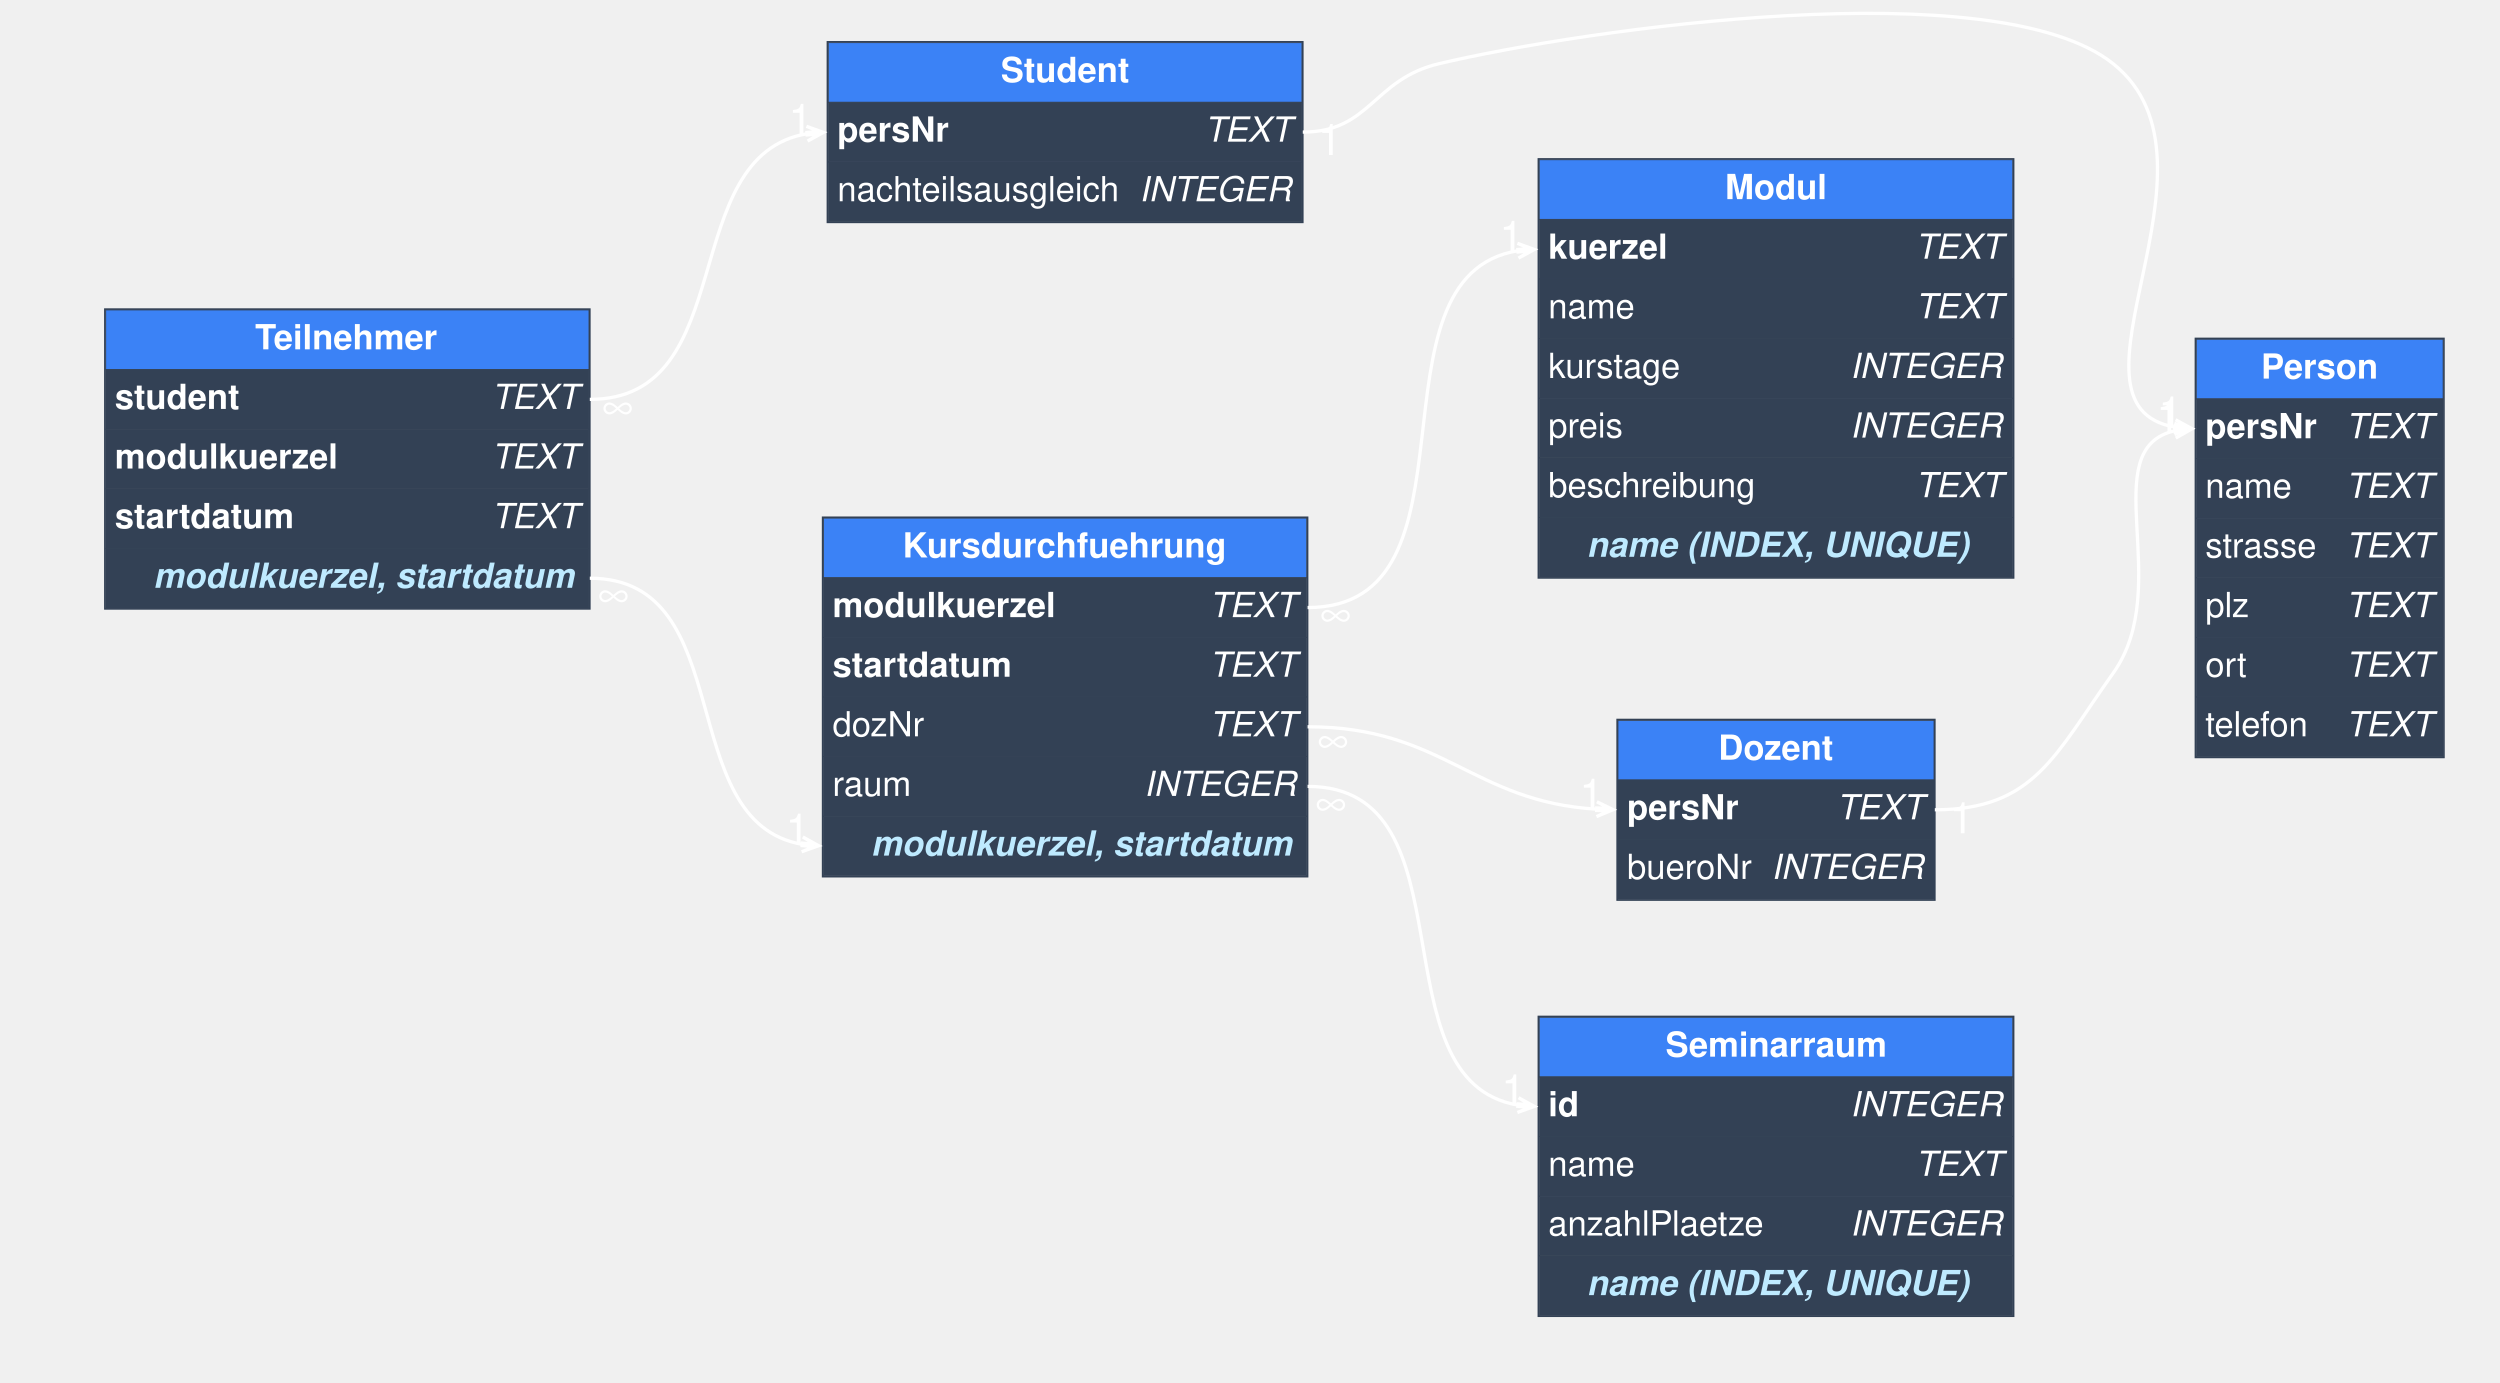
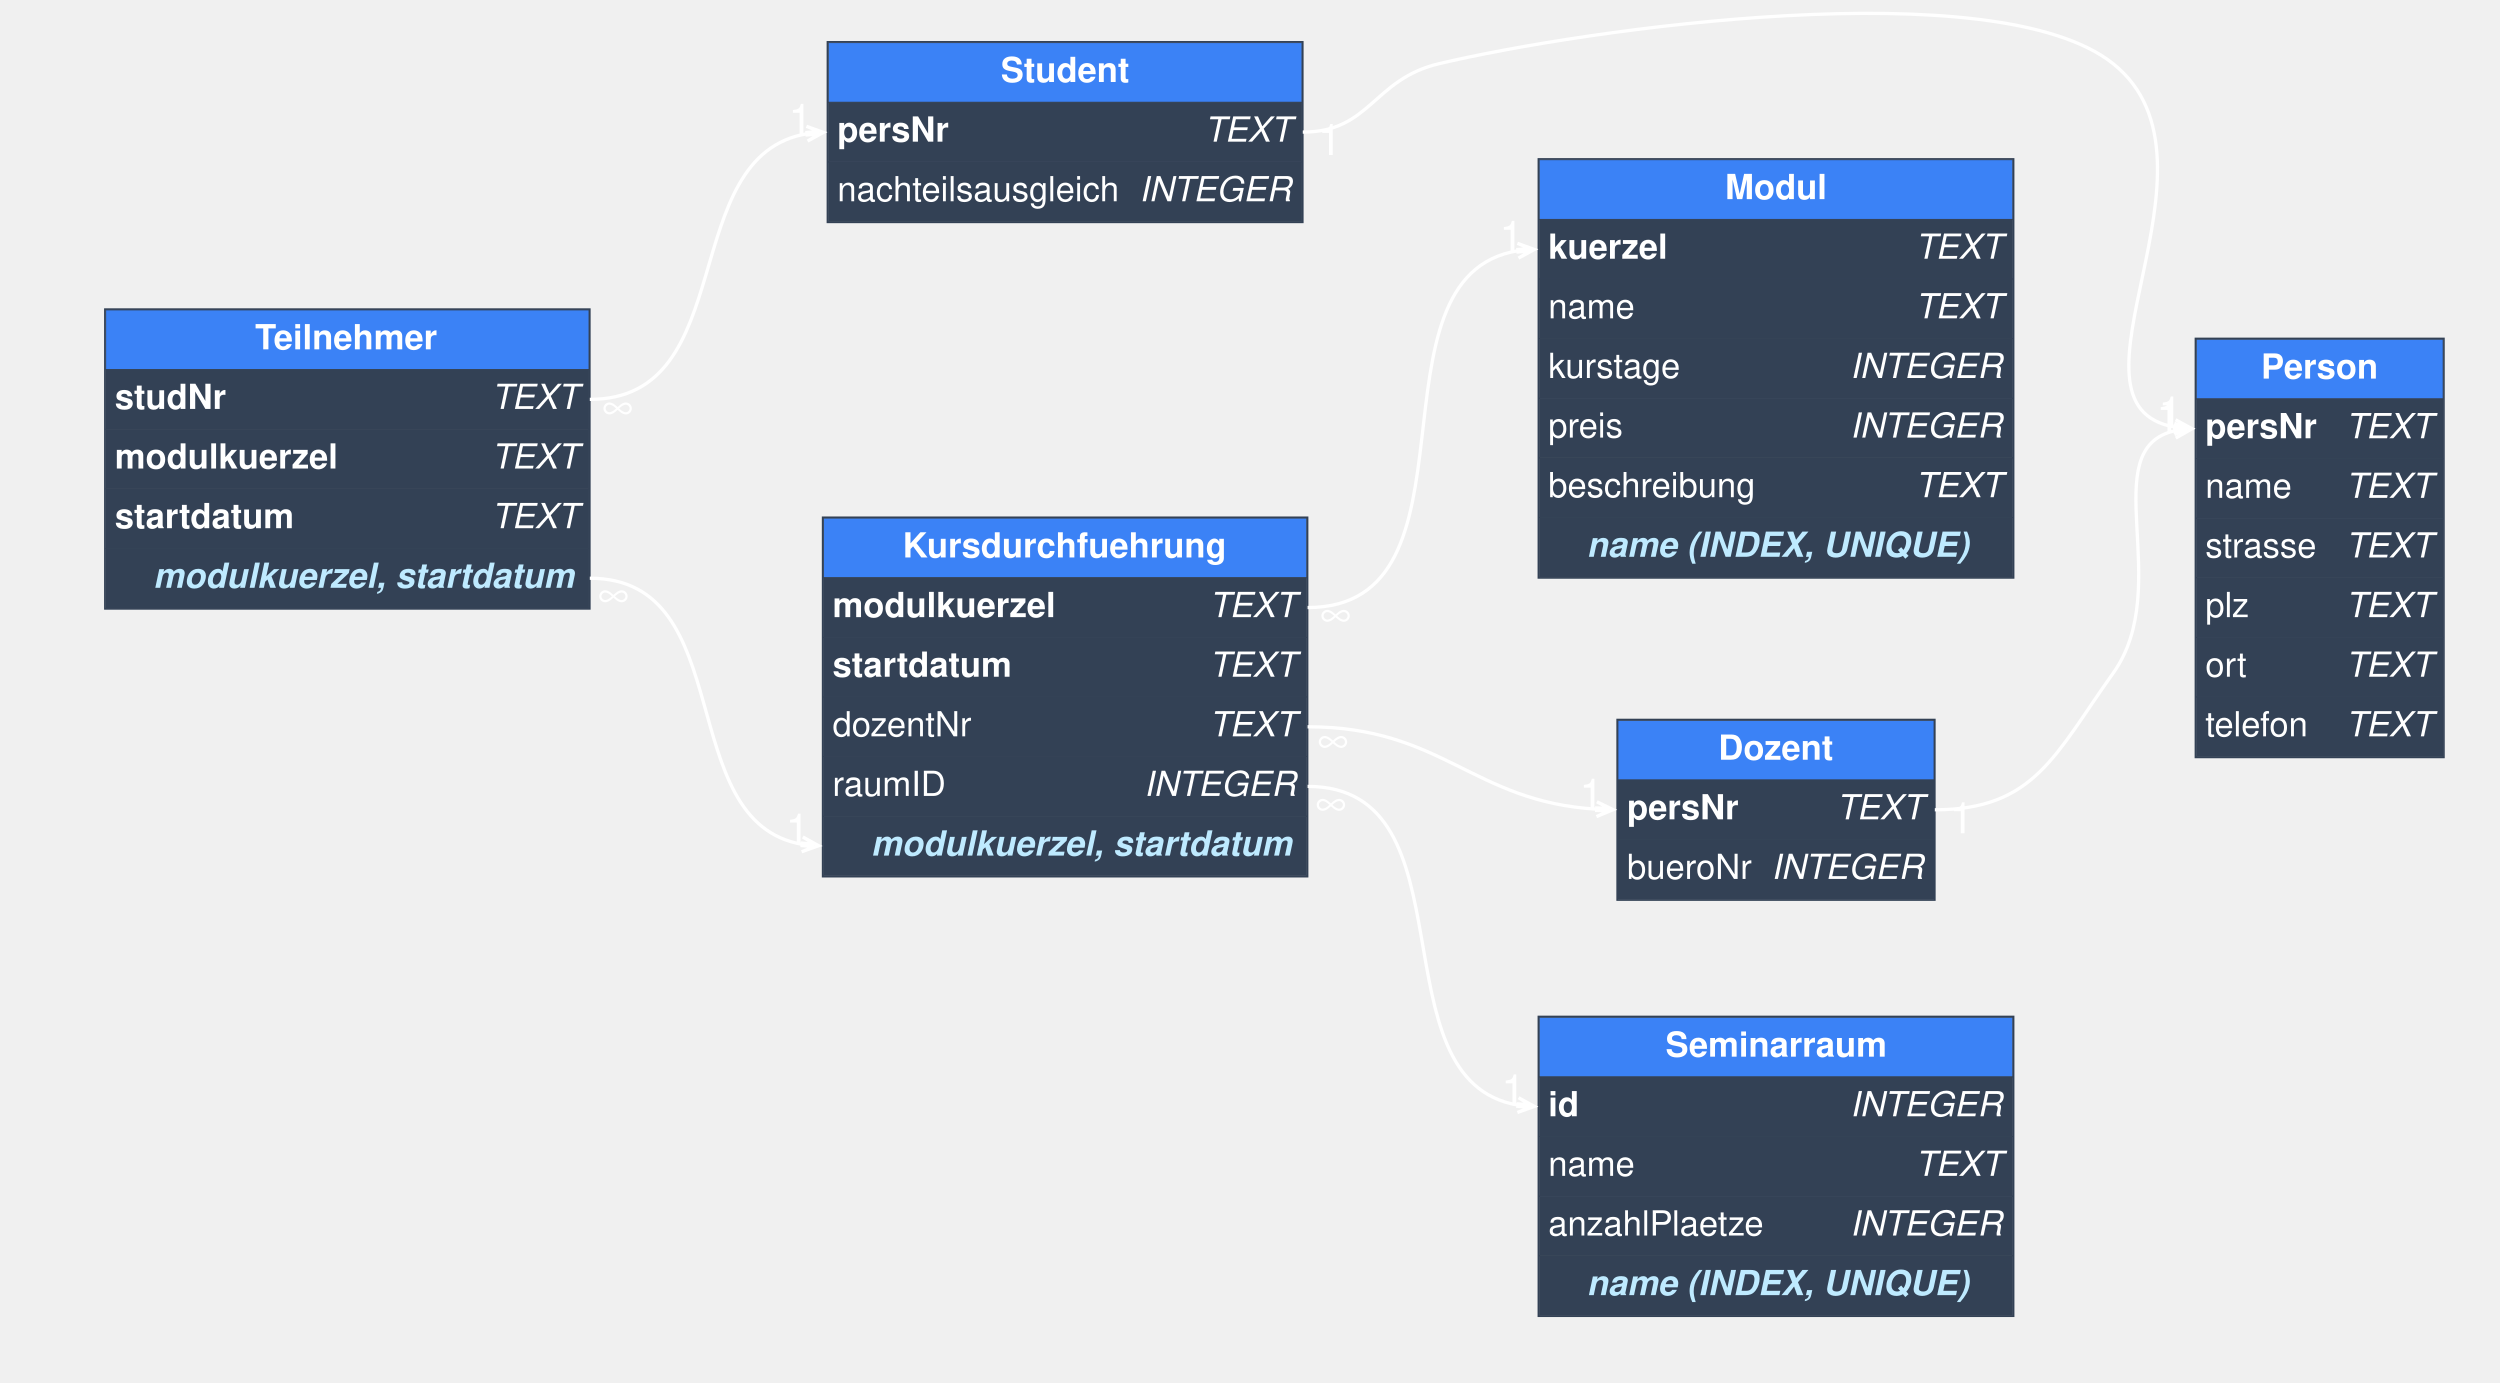
<svg xmlns="http://www.w3.org/2000/svg" width="3036pt" height="1679pt" viewBox="0.00 0.00 3036.00 1679.00">
  <g id="graph0" class="graph" transform="scale(1 1) rotate(0) translate(4 1675.21)">
    <g id="Person" class="node">
      <ellipse fill="none" stroke="black" stroke-width="0" cx="2813.02" cy="-1009.8" rx="214.77" ry="361.19" />
      <polygon fill="#3b82f6" stroke="none" points="2663.15,-1190.8 2663.15,-1263.2 2962.89,-1263.2 2962.89,-1190.8 2663.15,-1190.8" />
      <polygon fill="none" stroke="#334155" points="2663.15,-1190.8 2663.15,-1263.2 2962.89,-1263.2 2962.89,-1190.8 2663.15,-1190.8" />
      <text xml:space="preserve" text-anchor="start" x="2741.83" y="-1215.4" font-family="Helvetica,sans-Serif" font-weight="bold" font-size="42.00" fill="#ffffff">Person</text>
      <polygon fill="#334155" stroke="none" points="2663.15,-1118.4 2663.15,-1190.8 2962.89,-1190.8 2962.89,-1118.4 2663.15,-1118.4" />
      <polygon fill="none" stroke="#334155" points="2663.15,-1118.4 2663.15,-1190.8 2962.89,-1190.8 2962.89,-1118.4 2663.15,-1118.4" />
      <text xml:space="preserve" text-anchor="start" x="2674.15" y="-1143" font-family="Helvetica,sans-Serif" font-weight="bold" font-size="42.00" fill="#ffffff">persNr</text>
      <text xml:space="preserve" text-anchor="start" x="2809.55" y="-1143" font-family="Helvetica,sans-Serif" font-weight="bold" font-size="42.00" fill="transparent">   </text>
      <text xml:space="preserve" text-anchor="start" x="2844.55" y="-1143" font-family="Helvetica,sans-Serif" font-style="italic" font-size="42.00" fill="#ffffff">TEXT</text>
      <polygon fill="#334155" stroke="none" points="2663.15,-1046 2663.15,-1118.4 2962.89,-1118.4 2962.89,-1046 2663.15,-1046" />
      <polygon fill="none" stroke="#334155" points="2663.15,-1046 2663.15,-1118.4 2962.89,-1118.4 2962.89,-1046 2663.15,-1046" />
      <text xml:space="preserve" text-anchor="start" x="2674.15" y="-1070.6" font-family="Helvetica,sans-Serif" font-size="42.00" fill="#ffffff">name</text>
      <text xml:space="preserve" text-anchor="start" x="2779.22" y="-1070.6" font-family="Helvetica,sans-Serif" font-size="42.00" fill="transparent">     </text>
      <text xml:space="preserve" text-anchor="start" x="2844.55" y="-1070.6" font-family="Helvetica,sans-Serif" font-style="italic" font-size="42.00" fill="#ffffff">TEXT</text>
      <polygon fill="#334155" stroke="none" points="2663.15,-973.6 2663.15,-1046 2962.89,-1046 2962.89,-973.6 2663.15,-973.6" />
      <polygon fill="none" stroke="#334155" points="2663.15,-973.6 2663.15,-1046 2962.89,-1046 2962.89,-973.6 2663.15,-973.6" />
      <text xml:space="preserve" text-anchor="start" x="2674.15" y="-998.2" font-family="Helvetica,sans-Serif" font-size="42.00" fill="#ffffff">strasse</text>
      <text xml:space="preserve" text-anchor="start" x="2809.53" y="-998.2" font-family="Helvetica,sans-Serif" font-size="42.00" fill="transparent">  </text>
      <text xml:space="preserve" text-anchor="start" x="2844.55" y="-998.2" font-family="Helvetica,sans-Serif" font-style="italic" font-size="42.00" fill="#ffffff">TEXT</text>
      <polygon fill="#334155" stroke="none" points="2663.15,-901.2 2663.15,-973.6 2962.89,-973.6 2962.89,-901.2 2663.15,-901.2" />
      <polygon fill="none" stroke="#334155" points="2663.15,-901.2 2663.15,-973.6 2962.89,-973.6 2962.89,-901.2 2663.15,-901.2" />
      <text xml:space="preserve" text-anchor="start" x="2674.15" y="-925.8" font-family="Helvetica,sans-Serif" font-size="42.00" fill="#ffffff">plz</text>
      <text xml:space="preserve" text-anchor="start" x="2727.84" y="-925.8" font-family="Helvetica,sans-Serif" font-size="42.00" fill="transparent">      </text>
      <text xml:space="preserve" text-anchor="start" x="2844.55" y="-925.8" font-family="Helvetica,sans-Serif" font-style="italic" font-size="42.00" fill="#ffffff">TEXT</text>
      <polygon fill="#334155" stroke="none" points="2663.15,-828.8 2663.15,-901.2 2962.89,-901.2 2962.89,-828.8 2663.15,-828.8" />
      <polygon fill="none" stroke="#334155" points="2663.15,-828.8 2663.15,-901.2 2962.89,-901.2 2962.89,-828.8 2663.15,-828.8" />
      <text xml:space="preserve" text-anchor="start" x="2674.15" y="-853.4" font-family="Helvetica,sans-Serif" font-size="42.00" fill="#ffffff">ort</text>
      <text xml:space="preserve" text-anchor="start" x="2723.17" y="-853.4" font-family="Helvetica,sans-Serif" font-size="42.00" fill="transparent">      </text>
      <text xml:space="preserve" text-anchor="start" x="2844.55" y="-853.4" font-family="Helvetica,sans-Serif" font-style="italic" font-size="42.00" fill="#ffffff">TEXT</text>
      <polygon fill="#334155" stroke="none" points="2663.15,-756.4 2663.15,-828.8 2962.89,-828.8 2962.89,-756.4 2663.15,-756.4" />
      <polygon fill="none" stroke="#334155" points="2663.15,-756.4 2663.15,-828.8 2962.89,-828.8 2962.89,-756.4 2663.15,-756.4" />
      <text xml:space="preserve" text-anchor="start" x="2674.15" y="-781" font-family="Helvetica,sans-Serif" font-size="42.00" fill="#ffffff">telefon</text>
      <text xml:space="preserve" text-anchor="start" x="2800.26" y="-781" font-family="Helvetica,sans-Serif" font-size="42.00" fill="transparent">  </text>
      <text xml:space="preserve" text-anchor="start" x="2844.55" y="-781" font-family="Helvetica,sans-Serif" font-style="italic" font-size="42.00" fill="#ffffff">TEXT</text>
      <polygon fill="none" stroke="#334155" stroke-width="2" points="2662.15,-755.4 2662.15,-1264.2 2963.89,-1264.2 2963.89,-755.4 2662.15,-755.4" />
    </g>
    <g id="Seminarraum" class="node">
      <ellipse fill="none" stroke="black" stroke-width="0" cx="2152.77" cy="-258.8" rx="409.48" ry="258.8" />
      <polygon fill="#3b82f6" stroke="none" points="1865.22,-367.4 1865.22,-439.8 2440.31,-439.8 2440.31,-367.4 1865.22,-367.4" />
      <polygon fill="none" stroke="#334155" points="1865.22,-367.4 1865.22,-439.8 2440.31,-439.8 2440.31,-367.4 1865.22,-367.4" />
      <text xml:space="preserve" text-anchor="start" x="2018.54" y="-392" font-family="Helvetica,sans-Serif" font-weight="bold" font-size="42.00" fill="#ffffff">Seminarraum</text>
      <polygon fill="#334155" stroke="none" points="1865.22,-295 1865.22,-367.4 2440.31,-367.4 2440.31,-295 1865.22,-295" />
      <polygon fill="none" stroke="#334155" points="1865.22,-295 1865.22,-367.4 2440.31,-367.4 2440.31,-295 1865.22,-295" />
      <text xml:space="preserve" text-anchor="start" x="1876.22" y="-319.6" font-family="Helvetica,sans-Serif" font-weight="bold" font-size="42.00" fill="#ffffff">id</text>
      <text xml:space="preserve" text-anchor="start" x="1913.54" y="-319.6" font-family="Helvetica,sans-Serif" font-weight="bold" font-size="42.00" fill="transparent">             </text>
      <text xml:space="preserve" text-anchor="start" x="2242.63" y="-319.6" font-family="Helvetica,sans-Serif" font-style="italic" font-size="42.00" fill="#ffffff">INTEGER</text>
      <polygon fill="#334155" stroke="none" points="1865.22,-222.6 1865.22,-295 2440.31,-295 2440.31,-222.6 1865.22,-222.6" />
      <polygon fill="none" stroke="#334155" points="1865.22,-222.6 1865.22,-295 2440.31,-295 2440.31,-222.6 1865.22,-222.6" />
      <text xml:space="preserve" text-anchor="start" x="1876.22" y="-247.2" font-family="Helvetica,sans-Serif" font-size="42.00" fill="#ffffff">name</text>
      <text xml:space="preserve" text-anchor="start" x="1981.28" y="-247.2" font-family="Helvetica,sans-Serif" font-size="42.00" fill="transparent">           </text>
      <text xml:space="preserve" text-anchor="start" x="2321.98" y="-247.2" font-family="Helvetica,sans-Serif" font-style="italic" font-size="42.00" fill="#ffffff">TEXT</text>
      <polygon fill="#334155" stroke="none" points="1865.22,-150.2 1865.22,-222.6 2440.31,-222.6 2440.31,-150.2 1865.22,-150.2" />
      <polygon fill="none" stroke="#334155" points="1865.22,-150.2 1865.22,-222.6 2440.31,-222.6 2440.31,-150.2 1865.22,-150.2" />
      <text xml:space="preserve" text-anchor="start" x="1876.22" y="-174.8" font-family="Helvetica,sans-Serif" font-size="42.00" fill="#ffffff">anzahlPlaetze</text>
      <text xml:space="preserve" text-anchor="start" x="2140.07" y="-174.8" font-family="Helvetica,sans-Serif" font-size="42.00" fill="transparent">  </text>
      <text xml:space="preserve" text-anchor="start" x="2242.63" y="-174.8" font-family="Helvetica,sans-Serif" font-style="italic" font-size="42.00" fill="#ffffff">INTEGER</text>
      <polygon fill="#334155" stroke="none" points="1865.22,-77.8 1865.22,-150.2 2440.31,-150.2 2440.31,-77.8 1865.22,-77.8" />
      <polygon fill="none" stroke="#334155" points="1865.22,-77.8 1865.22,-150.2 2440.31,-150.2 2440.31,-77.8 1865.22,-77.8" />
      <text xml:space="preserve" text-anchor="start" x="1876.22" y="-102.4" font-family="Helvetica,sans-Serif" font-style="italic" font-size="42.00" fill="#BEEAFF" font-weight="bold">    name (INDEX, UNIQUE)    </text>
      <polygon fill="none" stroke="#334155" stroke-width="2" points="1864.22,-76.8 1864.22,-440.8 2441.31,-440.8 2441.31,-76.8 1864.22,-76.8" />
    </g>
    <g id="Student" class="node">
      <ellipse fill="none" stroke="black" stroke-width="0" cx="1289.46" cy="-1514.8" rx="409.58" ry="156.41" />
      <polygon fill="#3b82f6" stroke="none" points="1001.84,-1551 1001.84,-1623.4 1577.08,-1623.4 1577.08,-1551 1001.84,-1551" />
      <polygon fill="none" stroke="#334155" points="1001.84,-1551 1001.84,-1623.4 1577.08,-1623.4 1577.08,-1551 1001.84,-1551" />
      <text xml:space="preserve" text-anchor="start" x="1211.31" y="-1575.6" font-family="Helvetica,sans-Serif" font-weight="bold" font-size="42.00" fill="#ffffff">Student</text>
      <polygon fill="#334155" stroke="none" points="1001.84,-1478.6 1001.84,-1551 1577.08,-1551 1577.08,-1478.6 1001.84,-1478.6" />
      <polygon fill="none" stroke="#334155" points="1001.84,-1478.6 1001.84,-1551 1577.08,-1551 1577.08,-1478.6 1001.84,-1478.6" />
      <text xml:space="preserve" text-anchor="start" x="1012.84" y="-1503.2" font-family="Helvetica,sans-Serif" font-weight="bold" font-size="42.00" fill="#ffffff">persNr</text>
      <text xml:space="preserve" text-anchor="start" x="1148.24" y="-1503.2" font-family="Helvetica,sans-Serif" font-weight="bold" font-size="42.00" fill="transparent">              </text>
      <text xml:space="preserve" text-anchor="start" x="1458.74" y="-1503.2" font-family="Helvetica,sans-Serif" font-style="italic" font-size="42.00" fill="#ffffff">TEXT</text>
      <polygon fill="#334155" stroke="none" points="1001.84,-1406.2 1001.84,-1478.6 1577.08,-1478.6 1577.08,-1406.2 1001.84,-1406.2" />
      <polygon fill="none" stroke="#334155" points="1001.84,-1406.2 1001.84,-1478.6 1577.08,-1478.6 1577.08,-1406.2 1001.84,-1406.2" />
      <text xml:space="preserve" text-anchor="start" x="1012.84" y="-1430.8" font-family="Helvetica,sans-Serif" font-size="42.00" fill="#ffffff">nachteilsausgleich</text>
      <text xml:space="preserve" text-anchor="start" x="1356.06" y="-1430.8" font-family="Helvetica,sans-Serif" font-size="42.00" fill="transparent">  </text>
      <text xml:space="preserve" text-anchor="start" x="1379.4" y="-1430.8" font-family="Helvetica,sans-Serif" font-style="italic" font-size="42.00" fill="#ffffff">INTEGER</text>
      <polygon fill="none" stroke="#334155" stroke-width="2" points="1000.84,-1405.2 1000.84,-1624.4 1578.08,-1624.4 1578.08,-1405.2 1000.84,-1405.2" />
    </g>
    <g id="edge1" class="edge">
      <path fill="none" stroke="#ffffff" stroke-width="4" d="M1578.08,-1514.8C1660.25,-1514.8 1663.33,-1578.85 1743.28,-1597.8 1920.37,-1639.79 2420.11,-1711.46 2562.25,-1597.8 2712.86,-1477.36 2482.72,-1182.7 2637.66,-1156.47" />
      <polygon fill="#29235c" stroke="#ffffff" stroke-width="4" points="2657.29,-1154.97 2638.04,-1165.47 2652.3,-1156.86 2637.47,-1157.99 2637.35,-1156.5 2637.24,-1155 2652.07,-1153.87 2636.67,-1147.52 2657.29,-1154.97" />
      <text xml:space="preserve" text-anchor="middle" x="2631.65" y="-1156.17" font-family="Helvetica,sans-Serif" font-size="52.00" fill="#ffffff">1</text>
      <text xml:space="preserve" text-anchor="middle" x="1610.89" y="-1487.01" font-family="Helvetica,sans-Serif" font-size="52.00" fill="#ffffff">1</text>
    </g>
    <g id="Dozent" class="node">
      <ellipse fill="none" stroke="black" stroke-width="0" cx="2152.77" cy="-691.8" rx="274.19" ry="156.41" />
      <polygon fill="#3b82f6" stroke="none" points="1960.89,-728 1960.89,-800.4 2344.64,-800.4 2344.64,-728 1960.89,-728" />
      <polygon fill="none" stroke="#334155" points="1960.89,-728 1960.89,-800.4 2344.64,-800.4 2344.64,-728 1960.89,-728" />
      <text xml:space="preserve" text-anchor="start" x="2082.77" y="-752.6" font-family="Helvetica,sans-Serif" font-weight="bold" font-size="42.00" fill="#ffffff">Dozent</text>
      <polygon fill="#334155" stroke="none" points="1960.89,-655.6 1960.89,-728 2344.64,-728 2344.64,-655.6 1960.89,-655.6" />
      <polygon fill="none" stroke="#334155" points="1960.89,-655.6 1960.89,-728 2344.64,-728 2344.64,-655.6 1960.89,-655.6" />
      <text xml:space="preserve" text-anchor="start" x="1971.89" y="-680.2" font-family="Helvetica,sans-Serif" font-weight="bold" font-size="42.00" fill="#ffffff">persNr</text>
      <text xml:space="preserve" text-anchor="start" x="2107.28" y="-680.2" font-family="Helvetica,sans-Serif" font-weight="bold" font-size="42.00" fill="transparent">   </text>
      <text xml:space="preserve" text-anchor="start" x="2226.31" y="-680.2" font-family="Helvetica,sans-Serif" font-style="italic" font-size="42.00" fill="#ffffff">TEXT</text>
      <polygon fill="#334155" stroke="none" points="1960.89,-583.2 1960.89,-655.6 2344.64,-655.6 2344.64,-583.2 1960.89,-583.2" />
      <polygon fill="none" stroke="#334155" points="1960.89,-583.2 1960.89,-655.6 2344.64,-655.6 2344.64,-583.2 1960.89,-583.2" />
      <text xml:space="preserve" text-anchor="start" x="1971.89" y="-607.8" font-family="Helvetica,sans-Serif" font-size="42.00" fill="#ffffff">bueroNr</text>
      <text xml:space="preserve" text-anchor="start" x="2123.62" y="-607.8" font-family="Helvetica,sans-Serif" font-size="42.00" fill="transparent">  </text>
      <text xml:space="preserve" text-anchor="start" x="2146.96" y="-607.8" font-family="Helvetica,sans-Serif" font-style="italic" font-size="42.00" fill="#ffffff">INTEGER</text>
      <polygon fill="none" stroke="#334155" stroke-width="2" points="1959.89,-582.2 1959.89,-801.4 2345.64,-801.4 2345.64,-582.2 1959.89,-582.2" />
    </g>
    <g id="edge2" class="edge">
      <path fill="none" stroke="#ffffff" stroke-width="4" d="M2345.64,-691.8C2466.93,-691.8 2491.7,-759.14 2562.25,-857.8 2637.75,-963.39 2538.26,-1130.18 2637.41,-1152.18" />
      <polygon fill="#29235c" stroke="#ffffff" stroke-width="4" points="2657.3,-1154.13 2636.52,-1161.13 2652.06,-1155.12 2637.25,-1153.67 2637.4,-1152.18 2637.54,-1150.68 2652.35,-1152.13 2638.28,-1143.22 2657.3,-1154.13" />
      <text xml:space="preserve" text-anchor="middle" x="2629.14" y="-1150.63" font-family="Helvetica,sans-Serif" font-size="52.00" fill="#ffffff">1</text>
      <text xml:space="preserve" text-anchor="middle" x="2378.18" y="-663.3" font-family="Helvetica,sans-Serif" font-size="52.00" fill="#ffffff">1</text>
    </g>
    <g id="Modul" class="node">
      <ellipse fill="none" stroke="black" stroke-width="0" cx="2152.77" cy="-1227.8" rx="409.48" ry="361.19" />
      <polygon fill="#3b82f6" stroke="none" points="1865.22,-1408.8 1865.22,-1481.2 2440.31,-1481.2 2440.31,-1408.8 1865.22,-1408.8" />
      <polygon fill="none" stroke="#334155" points="1865.22,-1408.8 1865.22,-1481.2 2440.31,-1481.2 2440.31,-1408.8 1865.22,-1408.8" />
      <text xml:space="preserve" text-anchor="start" x="2090.95" y="-1433.4" font-family="Helvetica,sans-Serif" font-weight="bold" font-size="42.00" fill="#ffffff">Modul</text>
      <polygon fill="#334155" stroke="none" points="1865.22,-1336.4 1865.22,-1408.8 2440.31,-1408.8 2440.31,-1336.4 1865.22,-1336.4" />
      <polygon fill="none" stroke="#334155" points="1865.22,-1336.4 1865.22,-1408.8 2440.31,-1408.8 2440.31,-1336.4 1865.22,-1336.4" />
      <text xml:space="preserve" text-anchor="start" x="1876.22" y="-1361" font-family="Helvetica,sans-Serif" font-weight="bold" font-size="42.00" fill="#ffffff">kuerzel</text>
      <text xml:space="preserve" text-anchor="start" x="2020.96" y="-1361" font-family="Helvetica,sans-Serif" font-weight="bold" font-size="42.00" fill="transparent">       </text>
      <text xml:space="preserve" text-anchor="start" x="2321.98" y="-1361" font-family="Helvetica,sans-Serif" font-style="italic" font-size="42.00" fill="#ffffff">TEXT</text>
      <polygon fill="#334155" stroke="none" points="1865.22,-1264 1865.22,-1336.4 2440.31,-1336.4 2440.31,-1264 1865.22,-1264" />
      <polygon fill="none" stroke="#334155" points="1865.22,-1264 1865.22,-1336.4 2440.31,-1336.4 2440.31,-1264 1865.22,-1264" />
      <text xml:space="preserve" text-anchor="start" x="1876.22" y="-1288.6" font-family="Helvetica,sans-Serif" font-size="42.00" fill="#ffffff">name</text>
      <text xml:space="preserve" text-anchor="start" x="1981.28" y="-1288.6" font-family="Helvetica,sans-Serif" font-size="42.00" fill="transparent">          </text>
      <text xml:space="preserve" text-anchor="start" x="2321.98" y="-1288.6" font-family="Helvetica,sans-Serif" font-style="italic" font-size="42.00" fill="#ffffff">TEXT</text>
      <polygon fill="#334155" stroke="none" points="1865.22,-1191.6 1865.22,-1264 2440.31,-1264 2440.31,-1191.6 1865.22,-1191.6" />
      <polygon fill="none" stroke="#334155" points="1865.22,-1191.6 1865.22,-1264 2440.31,-1264 2440.31,-1191.6 1865.22,-1191.6" />
      <text xml:space="preserve" text-anchor="start" x="1876.22" y="-1216.2" font-family="Helvetica,sans-Serif" font-size="42.00" fill="#ffffff">kurstage</text>
      <text xml:space="preserve" text-anchor="start" x="2037.31" y="-1216.2" font-family="Helvetica,sans-Serif" font-size="42.00" fill="transparent">      </text>
      <text xml:space="preserve" text-anchor="start" x="2242.63" y="-1216.2" font-family="Helvetica,sans-Serif" font-style="italic" font-size="42.00" fill="#ffffff">INTEGER</text>
      <polygon fill="#334155" stroke="none" points="1865.22,-1119.2 1865.22,-1191.6 2440.31,-1191.6 2440.31,-1119.2 1865.22,-1119.2" />
      <polygon fill="none" stroke="#334155" points="1865.22,-1119.2 1865.22,-1191.6 2440.31,-1191.6 2440.31,-1119.2 1865.22,-1119.2" />
      <text xml:space="preserve" text-anchor="start" x="1876.22" y="-1143.8" font-family="Helvetica,sans-Serif" font-size="42.00" fill="#ffffff">preis</text>
      <text xml:space="preserve" text-anchor="start" x="1967.25" y="-1143.8" font-family="Helvetica,sans-Serif" font-size="42.00" fill="transparent">         </text>
      <text xml:space="preserve" text-anchor="start" x="2242.63" y="-1143.8" font-family="Helvetica,sans-Serif" font-style="italic" font-size="42.00" fill="#ffffff">INTEGER</text>
      <polygon fill="#334155" stroke="none" points="1865.22,-1046.8 1865.22,-1119.2 2440.31,-1119.2 2440.31,-1046.8 1865.22,-1046.8" />
      <polygon fill="none" stroke="#334155" points="1865.22,-1046.8 1865.22,-1119.2 2440.31,-1119.2 2440.31,-1046.8 1865.22,-1046.8" />
      <text xml:space="preserve" text-anchor="start" x="1876.22" y="-1071.4" font-family="Helvetica,sans-Serif" font-size="42.00" fill="#ffffff">beschreibung</text>
      <text xml:space="preserve" text-anchor="start" x="2128.4" y="-1071.4" font-family="Helvetica,sans-Serif" font-size="42.00" fill="transparent">  </text>
      <text xml:space="preserve" text-anchor="start" x="2321.98" y="-1071.4" font-family="Helvetica,sans-Serif" font-style="italic" font-size="42.00" fill="#ffffff">TEXT</text>
      <polygon fill="#334155" stroke="none" points="1865.22,-974.4 1865.22,-1046.8 2440.31,-1046.8 2440.31,-974.4 1865.22,-974.4" />
      <polygon fill="none" stroke="#334155" points="1865.22,-974.4 1865.22,-1046.8 2440.31,-1046.8 2440.31,-974.4 1865.22,-974.4" />
      <text xml:space="preserve" text-anchor="start" x="1876.22" y="-999" font-family="Helvetica,sans-Serif" font-style="italic" font-size="42.00" fill="#BEEAFF" font-weight="bold">    name (INDEX, UNIQUE)    </text>
      <polygon fill="none" stroke="#334155" stroke-width="2" points="1864.22,-973.4 1864.22,-1482.2 2441.31,-1482.2 2441.31,-973.4 1864.22,-973.4" />
    </g>
    <g id="Kursdurchfuehrung" class="node">
      <ellipse fill="none" stroke="black" stroke-width="0" cx="1289.46" cy="-828.8" rx="417.82" ry="310" />
      <polygon fill="#3b82f6" stroke="none" points="996.02,-973.6 996.02,-1046 1582.91,-1046 1582.91,-973.6 996.02,-973.6" />
      <polygon fill="none" stroke="#334155" points="996.02,-973.6 996.02,-1046 1582.91,-1046 1582.91,-973.6 996.02,-973.6" />
      <text xml:space="preserve" text-anchor="start" x="1092.3" y="-998.2" font-family="Helvetica,sans-Serif" font-weight="bold" font-size="42.00" fill="#ffffff">Kursdurchfuehrung</text>
      <polygon fill="#334155" stroke="none" points="996.02,-901.2 996.02,-973.6 1582.91,-973.6 1582.91,-901.2 996.02,-901.2" />
      <polygon fill="none" stroke="#334155" points="996.02,-901.2 996.02,-973.6 1582.91,-973.6 1582.91,-901.2 996.02,-901.2" />
      <text xml:space="preserve" text-anchor="start" x="1007.02" y="-925.8" font-family="Helvetica,sans-Serif" font-weight="bold" font-size="42.00" fill="#ffffff">modulkuerzel</text>
      <text xml:space="preserve" text-anchor="start" x="1277.74" y="-925.8" font-family="Helvetica,sans-Serif" font-weight="bold" font-size="42.00" fill="transparent">  </text>
      <text xml:space="preserve" text-anchor="start" x="1464.57" y="-925.8" font-family="Helvetica,sans-Serif" font-style="italic" font-size="42.00" fill="#ffffff">TEXT</text>
      <polygon fill="#334155" stroke="none" points="996.02,-828.8 996.02,-901.2 1582.91,-901.2 1582.91,-828.8 996.02,-828.8" />
      <polygon fill="none" stroke="#334155" points="996.02,-828.8 996.02,-901.2 1582.91,-901.2 1582.91,-828.8 996.02,-828.8" />
      <text xml:space="preserve" text-anchor="start" x="1007.02" y="-853.4" font-family="Helvetica,sans-Serif" font-weight="bold" font-size="42.00" fill="#ffffff">startdatum</text>
      <text xml:space="preserve" text-anchor="start" x="1224.05" y="-853.4" font-family="Helvetica,sans-Serif" font-weight="bold" font-size="42.00" fill="transparent">    </text>
      <text xml:space="preserve" text-anchor="start" x="1464.57" y="-853.4" font-family="Helvetica,sans-Serif" font-style="italic" font-size="42.00" fill="#ffffff">TEXT</text>
      <polygon fill="#334155" stroke="none" points="996.02,-756.4 996.02,-828.8 1582.91,-828.8 1582.91,-756.4 996.02,-756.4" />
      <polygon fill="none" stroke="#334155" points="996.02,-756.4 996.02,-828.8 1582.91,-828.8 1582.91,-756.4 996.02,-756.4" />
-       <text xml:space="preserve" text-anchor="start" x="1007.02" y="-781" font-family="Helvetica,sans-Serif" font-size="42.00" fill="#ffffff">dozNr</text>
-       <text xml:space="preserve" text-anchor="start" x="1119.05" y="-781" font-family="Helvetica,sans-Serif" font-size="42.00" fill="transparent">         </text>
+       <text xml:space="preserve" text-anchor="start" x="1007.02" y="-781" font-family="Helvetica,sans-Serif" font-size="42.00" fill="#ffffff">dozentNr</text>
+       <text xml:space="preserve" text-anchor="start" x="1177.44" y="-781" font-family="Helvetica,sans-Serif" font-size="42.00" fill="transparent">      </text>
      <text xml:space="preserve" text-anchor="start" x="1464.57" y="-781" font-family="Helvetica,sans-Serif" font-style="italic" font-size="42.00" fill="#ffffff">TEXT</text>
      <polygon fill="#334155" stroke="none" points="996.02,-684 996.02,-756.4 1582.91,-756.4 1582.91,-684 996.02,-684" />
      <polygon fill="none" stroke="#334155" points="996.02,-684 996.02,-756.4 1582.91,-756.4 1582.91,-684 996.02,-684" />
-       <text xml:space="preserve" text-anchor="start" x="1007.02" y="-708.6" font-family="Helvetica,sans-Serif" font-size="42.00" fill="#ffffff">raum</text>
-       <text xml:space="preserve" text-anchor="start" x="1102.71" y="-708.6" font-family="Helvetica,sans-Serif" font-size="42.00" fill="transparent">          </text>
+       <text xml:space="preserve" text-anchor="start" x="1007.02" y="-708.6" font-family="Helvetica,sans-Serif" font-size="42.00" fill="#ffffff">raumID</text>
+       <text xml:space="preserve" text-anchor="start" x="1144.71" y="-708.6" font-family="Helvetica,sans-Serif" font-size="42.00" fill="transparent">        </text>
      <text xml:space="preserve" text-anchor="start" x="1385.22" y="-708.6" font-family="Helvetica,sans-Serif" font-style="italic" font-size="42.00" fill="#ffffff">INTEGER</text>
      <polygon fill="#334155" stroke="none" points="996.02,-611.6 996.02,-684 1582.91,-684 1582.91,-611.6 996.02,-611.6" />
      <polygon fill="none" stroke="#334155" points="996.02,-611.6 996.02,-684 1582.91,-684 1582.91,-611.6 996.02,-611.6" />
      <text xml:space="preserve" text-anchor="start" x="1007.02" y="-636.2" font-family="Helvetica,sans-Serif" font-style="italic" font-size="42.00" fill="#BEEAFF" font-weight="bold">    modulkuerzel, startdatum    </text>
      <polygon fill="none" stroke="#334155" stroke-width="2" points="995.02,-610.6 995.02,-1047 1583.91,-1047 1583.91,-610.6 995.02,-610.6" />
    </g>
    <g id="edge3" class="edge">
      <path fill="none" stroke="#ffffff" stroke-width="4" d="M1583.91,-720.2C1788.16,-720.2 1662.61,-362.82 1839.49,-333.16" />
      <polygon fill="#29235c" stroke="#ffffff" stroke-width="4" points="1859.36,-331.59 1840.13,-342.13 1854.37,-333.48 1839.54,-334.66 1839.42,-333.16 1839.3,-331.67 1854.13,-330.49 1838.71,-324.19 1859.36,-331.59" />
      <text xml:space="preserve" text-anchor="middle" x="1833.76" y="-332.85" font-family="Helvetica,sans-Serif" font-size="52.00" fill="#ffffff">1</text>
      <text xml:space="preserve" text-anchor="middle" x="1612.25" y="-684.07" font-family="Helvetica,sans-Serif" font-size="52.00" fill="#ffffff">∞</text>
    </g>
    <g id="edge4" class="edge">
      <path fill="none" stroke="#ffffff" stroke-width="4" d="M1583.91,-792.6C1748.29,-792.6 1783.54,-701.59 1935.07,-692.53" />
      <polygon fill="#29235c" stroke="#ffffff" stroke-width="4" points="1955.01,-691.94 1935.29,-701.52 1949.93,-693.59 1935.07,-694.03 1935.02,-692.53 1934.98,-691.03 1949.85,-690.59 1934.76,-683.53 1955.01,-691.94" />
      <text xml:space="preserve" text-anchor="middle" x="1928.61" y="-691.91" font-family="Helvetica,sans-Serif" font-size="52.00" fill="#ffffff">1</text>
      <text xml:space="preserve" text-anchor="middle" x="1614.75" y="-760.46" font-family="Helvetica,sans-Serif" font-size="52.00" fill="#ffffff">∞</text>
    </g>
    <g id="edge5" class="edge">
      <path fill="none" stroke="#ffffff" stroke-width="4" d="M1583.91,-937.4C1805.22,-937.4 1647.25,-1340.08 1839.67,-1370.76" />
      <polygon fill="#29235c" stroke="#ffffff" stroke-width="4" points="1859.36,-1372.24 1838.74,-1379.71 1854.13,-1373.35 1839.3,-1372.23 1839.41,-1370.74 1839.53,-1369.24 1854.36,-1370.36 1840.09,-1361.76 1859.36,-1372.24" />
      <text xml:space="preserve" text-anchor="middle" x="1831.48" y="-1369.37" font-family="Helvetica,sans-Serif" font-size="52.00" fill="#ffffff">1</text>
      <text xml:space="preserve" text-anchor="middle" x="1617.93" y="-913.61" font-family="Helvetica,sans-Serif" font-size="52.00" fill="#ffffff">∞</text>
    </g>
    <g id="Teilnehmer" class="node">
      <ellipse fill="none" stroke="black" stroke-width="0" cx="417.82" cy="-1117.8" rx="417.82" ry="258.8" />
      <polygon fill="#3b82f6" stroke="none" points="124.38,-1226.4 124.38,-1298.8 711.26,-1298.8 711.26,-1226.4 124.38,-1226.4" />
      <polygon fill="none" stroke="#334155" points="124.38,-1226.4 124.38,-1298.8 711.26,-1298.8 711.26,-1226.4 124.38,-1226.4" />
      <text xml:space="preserve" text-anchor="start" x="305.79" y="-1251" font-family="Helvetica,sans-Serif" font-weight="bold" font-size="42.00" fill="#ffffff">Teilnehmer</text>
      <polygon fill="#334155" stroke="none" points="124.38,-1154 124.38,-1226.4 711.26,-1226.4 711.26,-1154 124.38,-1154" />
      <polygon fill="none" stroke="#334155" points="124.38,-1154 124.38,-1226.4 711.26,-1226.4 711.26,-1154 124.38,-1154" />
-       <text xml:space="preserve" text-anchor="start" x="135.38" y="-1178.6" font-family="Helvetica,sans-Serif" font-weight="bold" font-size="42.00" fill="#ffffff">student</text>
-       <text xml:space="preserve" text-anchor="start" x="287.03" y="-1178.6" font-family="Helvetica,sans-Serif" font-weight="bold" font-size="42.00" fill="transparent">       </text>
+       <text xml:space="preserve" text-anchor="start" x="135.38" y="-1178.6" font-family="Helvetica,sans-Serif" font-weight="bold" font-size="42.00" fill="#ffffff">studNr</text>
+       <text xml:space="preserve" text-anchor="start" x="270.71" y="-1178.6" font-family="Helvetica,sans-Serif" font-weight="bold" font-size="42.00" fill="transparent">        </text>
      <text xml:space="preserve" text-anchor="start" x="592.93" y="-1178.6" font-family="Helvetica,sans-Serif" font-style="italic" font-size="42.00" fill="#ffffff">TEXT</text>
      <polygon fill="#334155" stroke="none" points="124.38,-1081.6 124.38,-1154 711.26,-1154 711.26,-1081.6 124.38,-1081.6" />
      <polygon fill="none" stroke="#334155" points="124.38,-1081.6 124.38,-1154 711.26,-1154 711.26,-1081.6 124.38,-1081.6" />
      <text xml:space="preserve" text-anchor="start" x="135.38" y="-1106.2" font-family="Helvetica,sans-Serif" font-weight="bold" font-size="42.00" fill="#ffffff">modulkuerzel</text>
      <text xml:space="preserve" text-anchor="start" x="406.1" y="-1106.2" font-family="Helvetica,sans-Serif" font-weight="bold" font-size="42.00" fill="transparent">  </text>
      <text xml:space="preserve" text-anchor="start" x="592.93" y="-1106.2" font-family="Helvetica,sans-Serif" font-style="italic" font-size="42.00" fill="#ffffff">TEXT</text>
      <polygon fill="#334155" stroke="none" points="124.38,-1009.2 124.38,-1081.6 711.26,-1081.6 711.26,-1009.2 124.38,-1009.2" />
      <polygon fill="none" stroke="#334155" points="124.38,-1009.2 124.38,-1081.6 711.26,-1081.6 711.26,-1009.2 124.38,-1009.2" />
      <text xml:space="preserve" text-anchor="start" x="135.38" y="-1033.8" font-family="Helvetica,sans-Serif" font-weight="bold" font-size="42.00" fill="#ffffff">startdatum</text>
      <text xml:space="preserve" text-anchor="start" x="352.41" y="-1033.8" font-family="Helvetica,sans-Serif" font-weight="bold" font-size="42.00" fill="transparent">    </text>
      <text xml:space="preserve" text-anchor="start" x="592.93" y="-1033.8" font-family="Helvetica,sans-Serif" font-style="italic" font-size="42.00" fill="#ffffff">TEXT</text>
      <polygon fill="#334155" stroke="none" points="124.38,-936.8 124.38,-1009.2 711.26,-1009.2 711.26,-936.8 124.38,-936.8" />
      <polygon fill="none" stroke="#334155" points="124.38,-936.8 124.38,-1009.2 711.26,-1009.2 711.26,-936.8 124.38,-936.8" />
      <text xml:space="preserve" text-anchor="start" x="135.38" y="-961.4" font-family="Helvetica,sans-Serif" font-style="italic" font-size="42.00" fill="#BEEAFF" font-weight="bold">    modulkuerzel, startdatum    </text>
      <polygon fill="none" stroke="#334155" stroke-width="2" points="123.38,-935.8 123.38,-1299.8 712.26,-1299.8 712.26,-935.8 123.38,-935.8" />
    </g>
    <g id="edge6" class="edge">
      <path fill="none" stroke="#ffffff" stroke-width="4" d="M712.26,-1190.2C896.63,-1190.2 815.98,-1486.29 976.53,-1512.89" />
      <polygon fill="#29235c" stroke="#ffffff" stroke-width="4" points="995.98,-1514.42 975.34,-1521.83 990.76,-1515.51 975.93,-1514.35 976.04,-1512.86 976.16,-1511.36 990.99,-1512.52 976.75,-1503.88 995.98,-1514.42" />
      <text xml:space="preserve" text-anchor="middle" x="968.06" y="-1511.47" font-family="Helvetica,sans-Serif" font-size="52.00" fill="#ffffff">1</text>
      <text xml:space="preserve" text-anchor="middle" x="746.05" y="-1165.46" font-family="Helvetica,sans-Serif" font-size="52.00" fill="#ffffff">∞</text>
    </g>
    <g id="edge7" class="edge">
      <path fill="none" stroke="#ffffff" stroke-width="4" d="M712.26,-973C895,-973 812.08,-676.97 970.43,-649.79" />
      <polygon fill="#29235c" stroke="#ffffff" stroke-width="4" points="990.16,-648.19 970.95,-658.78 985.17,-650.1 970.35,-651.31 970.23,-649.81 970.1,-648.32 984.93,-647.11 969.5,-640.84 990.16,-648.19" />
      <text xml:space="preserve" text-anchor="middle" x="964.6" y="-649.51" font-family="Helvetica,sans-Serif" font-size="52.00" fill="#ffffff">1</text>
      <text xml:space="preserve" text-anchor="middle" x="740.95" y="-937.35" font-family="Helvetica,sans-Serif" font-size="52.00" fill="#ffffff">∞</text>
    </g>
  </g>
</svg>
